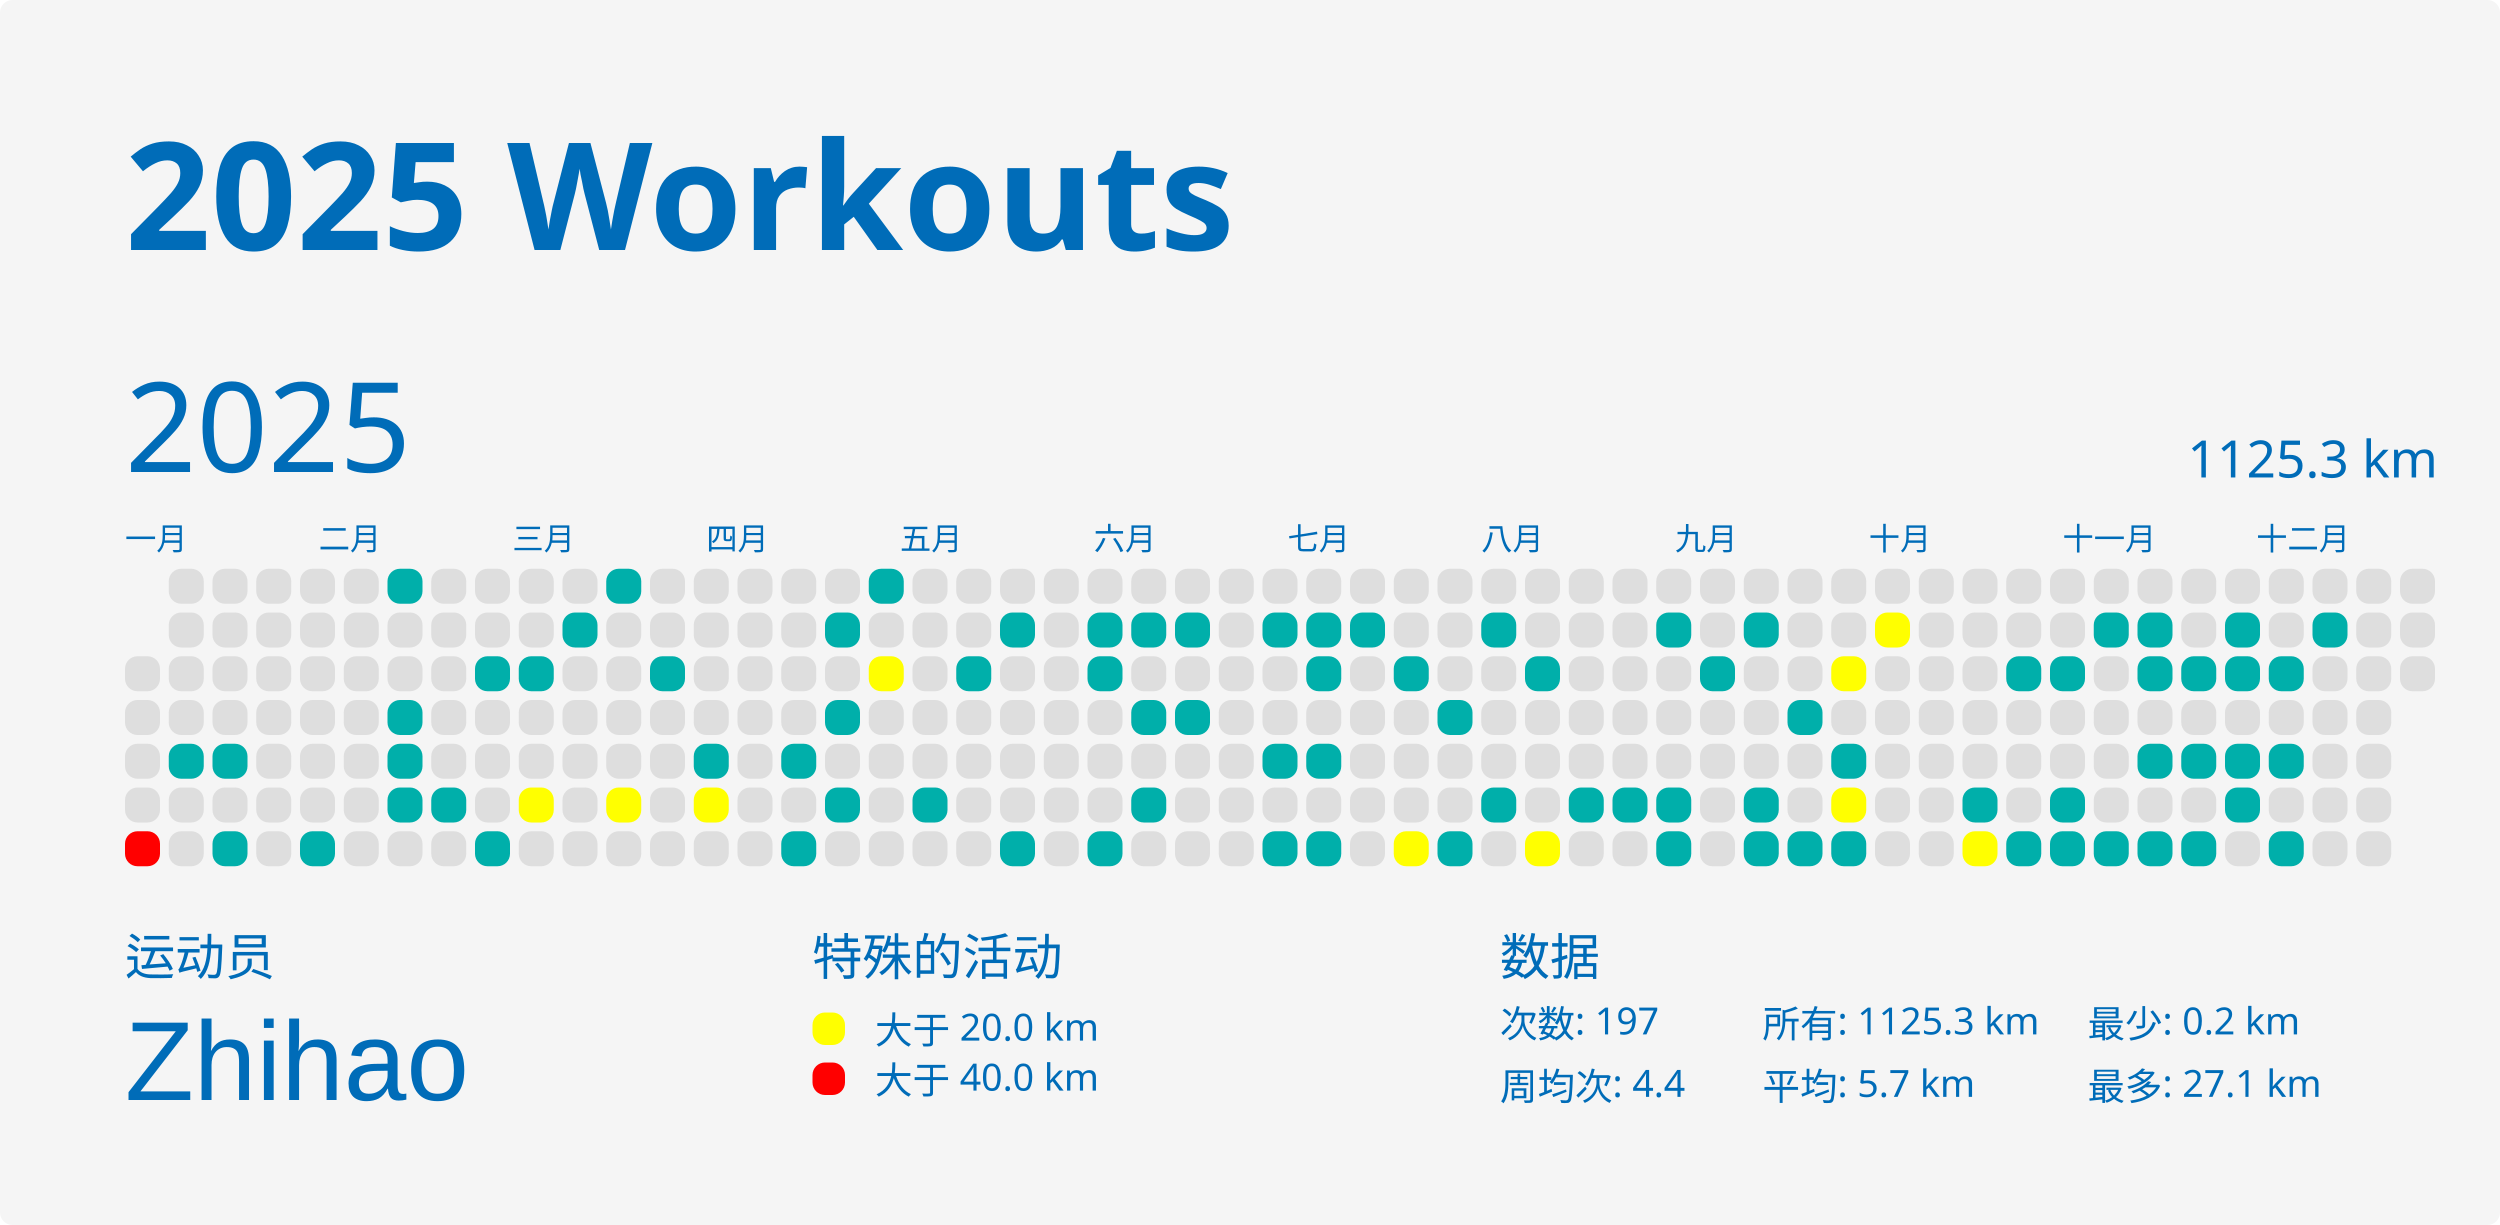
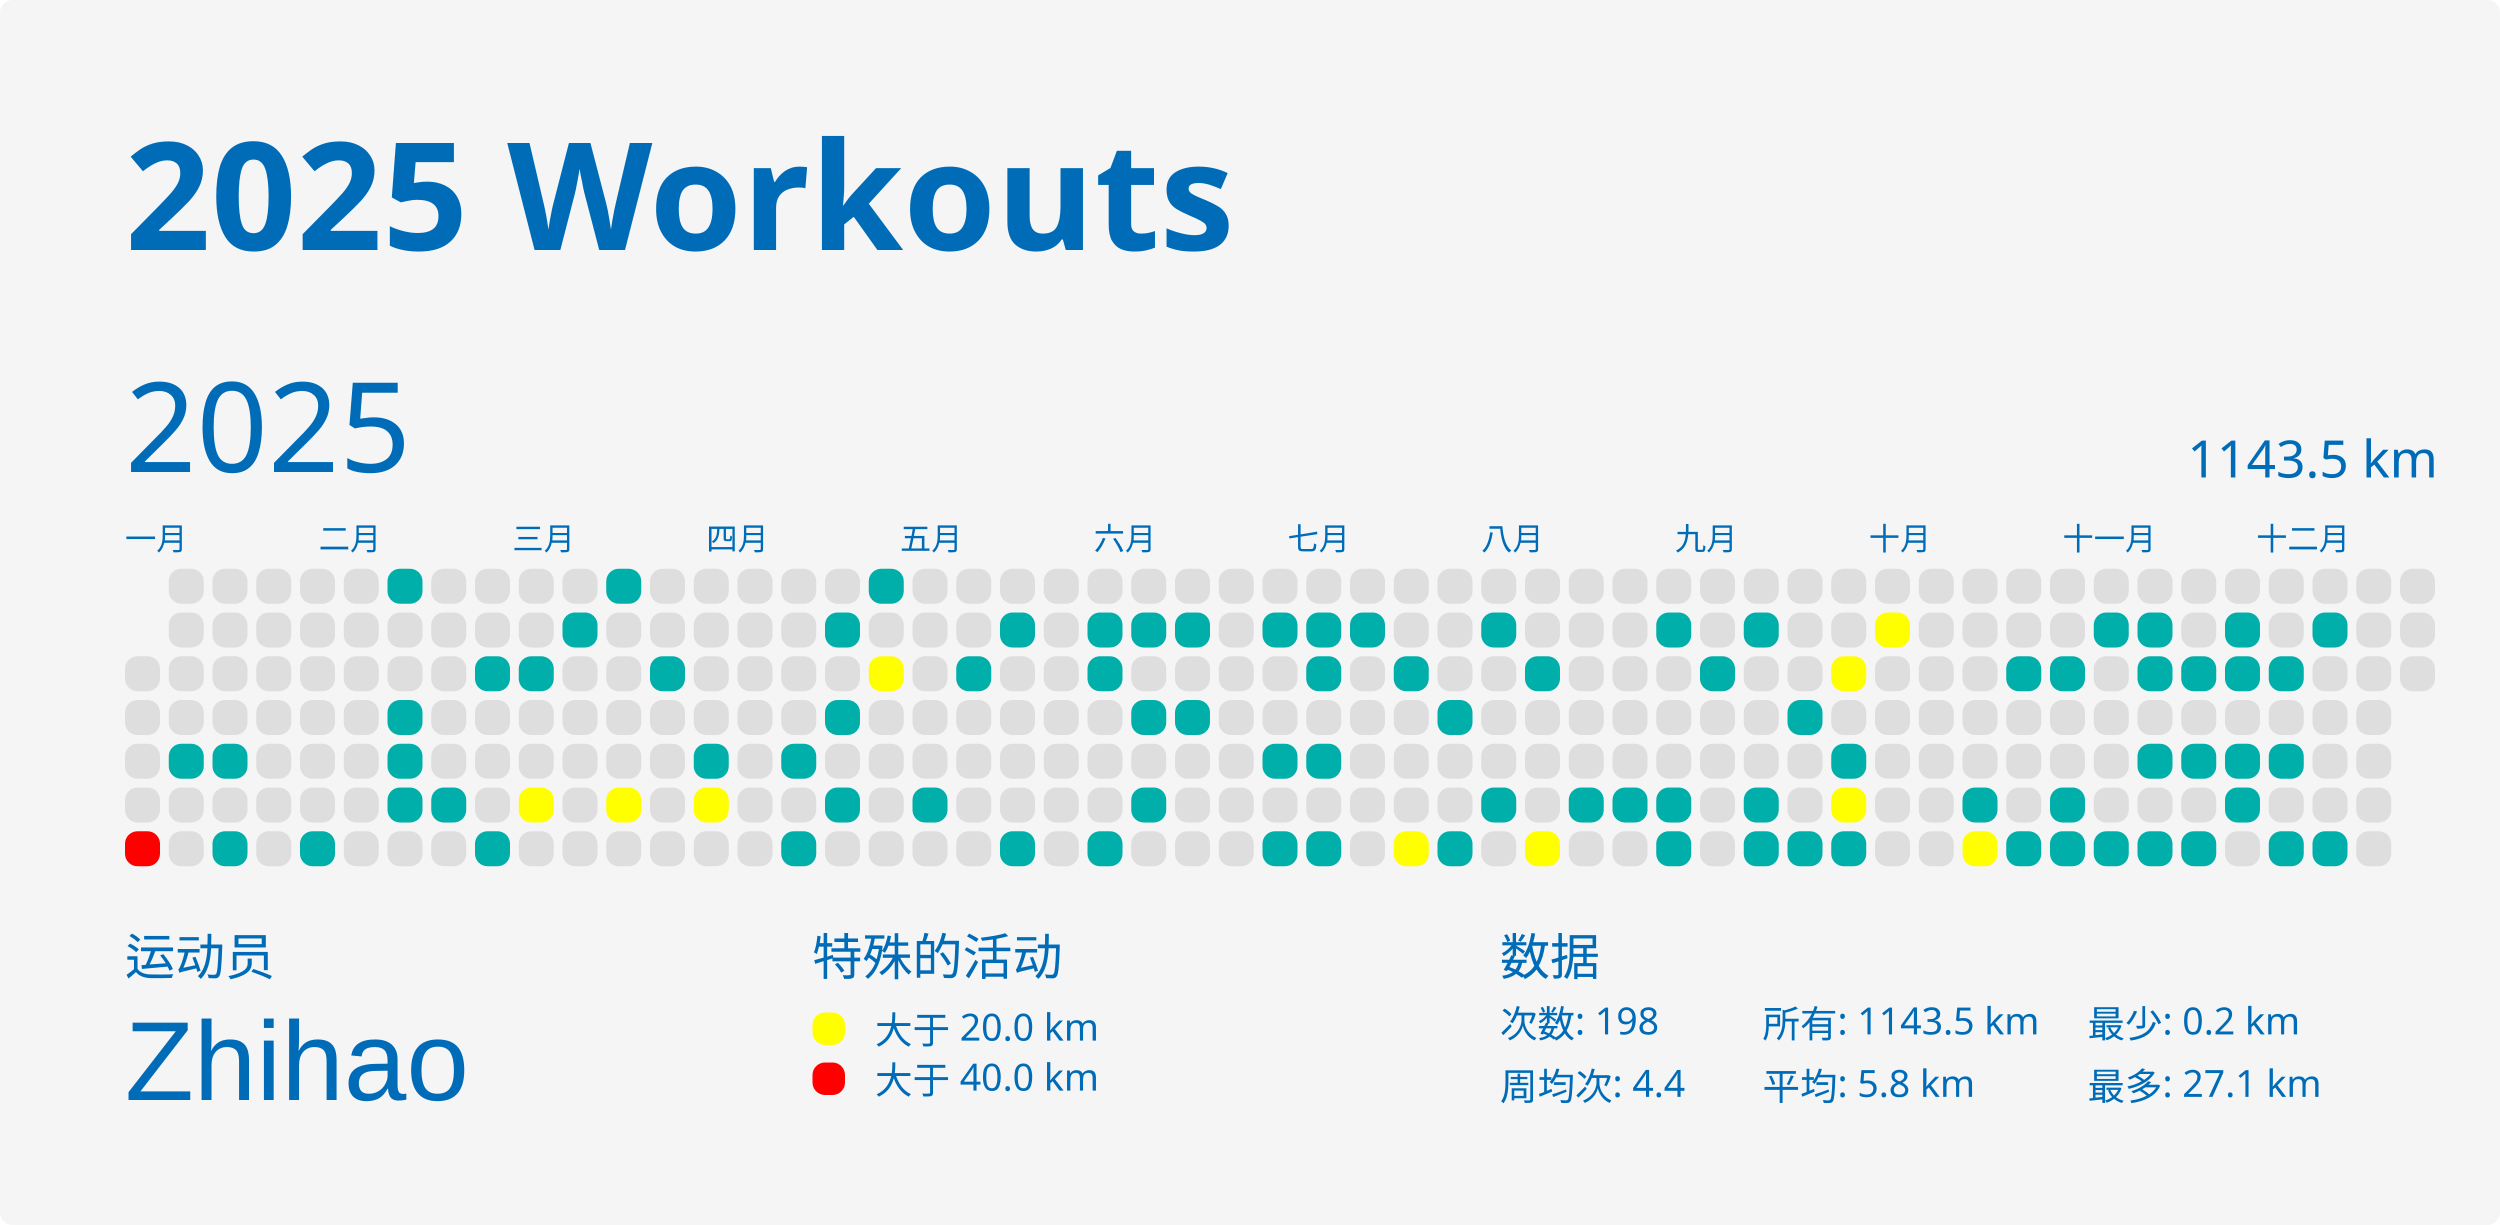
<svg xmlns="http://www.w3.org/2000/svg" baseProfile="full" height="98mm" version="1.1" viewBox="0,0,200,98" width="200mm">
  <defs />
  <rect fill="#f5f5f5" height="98" rx="1" ry="1" width="200" x="0" y="0" />
  <text fill="#006cb8" style="font-size:12px; font-family:MGI-Regular; font-weight:bold;" x="10" y="20">2025 Workouts</text>
  <text fill="#006cb8" style="font-size:4px; font-family:MGI-Regular" x="10" y="78">运动员</text>
  <text fill="#006cb8" style="font-size:9px; font-family:Arial" x="10" y="88">Zhihao</text>
  <text fill="#006cb8" style="font-size:4px; font-family:MGI-Regular" x="65" y="78">特殊的活动</text>
  <rect fill="yellow" height="2.6" rx="1" ry="1" width="2.6" x="65" y="81" />
  <text fill="#006cb8" style="font-size:3px; font-family:MGI-Regular" x="70" y="83.5">大于 20.0 km</text>
  <rect fill="red" height="2.6" rx="1" ry="1" width="2.6" x="65" y="85" />
  <text fill="#006cb8" style="font-size:3px; font-family:MGI-Regular" x="70" y="87.5">大于 40.0 km</text>
  <text fill="#006cb8" style="font-size:4px; font-family:MGI-Regular" x="120" y="78">数据</text>
-   <text fill="#006cb8" style="font-size:3px; font-family:MGI-Regular" x="120" y="83">次数: 197</text>
+   <text fill="#006cb8" style="font-size:3px; font-family:MGI-Regular" x="120" y="83">次数: 198</text>
  <text fill="#006cb8" style="font-size:3px; font-family:MGI-Regular" x="120" y="88">周均次: 4.4</text>
-   <text fill="#006cb8" style="font-size:3px; font-family:MGI-Regular" x="141" y="83">所有: 1125.3 km</text>
-   <text fill="#006cb8" style="font-size:3px; font-family:MGI-Regular" x="141" y="88">平均: 5.7 km</text>
+   <text fill="#006cb8" style="font-size:3px; font-family:MGI-Regular" x="141" y="83">所有: 1143.5 km</text>
+   <text fill="#006cb8" style="font-size:3px; font-family:MGI-Regular" x="141" y="88">平均: 5.8 km</text>
  <text fill="#006cb8" style="font-size:3px; font-family:MGI-Regular" x="167" y="83">最少: 0.2 km</text>
  <text fill="#006cb8" style="font-size:3px; font-family:MGI-Regular" x="167" y="88">最多: 27.1 km</text>
  <text dominant-baseline="hanging" fill="#006cb8" style="font-size:10.0px; font-family:MGI-Regular;" x="10" y="30">2025</text>
-   <text dominant-baseline="hanging" fill="#006cb8" style="font-size:4.125px; font-family:MGI-Regular;" x="175" y="35">1125.3 km</text>
+   <text dominant-baseline="hanging" fill="#006cb8" style="font-size:4.125px; font-family:MGI-Regular;" x="175" y="35">1143.5 km</text>
  <text fill="#006cb8" style="font-size:2.5px; font-family:MGI-Regular" x="10.0" y="44">一月</text>
  <text fill="#006cb8" style="font-size:2.5px; font-family:MGI-Regular" x="25.5" y="44">二月</text>
  <text fill="#006cb8" style="font-size:2.5px; font-family:MGI-Regular" x="41.0" y="44">三月</text>
  <text fill="#006cb8" style="font-size:2.5px; font-family:MGI-Regular" x="56.5" y="44">四月</text>
  <text fill="#006cb8" style="font-size:2.5px; font-family:MGI-Regular" x="72.0" y="44">五月</text>
  <text fill="#006cb8" style="font-size:2.5px; font-family:MGI-Regular" x="87.5" y="44">六月</text>
  <text fill="#006cb8" style="font-size:2.5px; font-family:MGI-Regular" x="103.0" y="44">七月</text>
  <text fill="#006cb8" style="font-size:2.5px; font-family:MGI-Regular" x="118.5" y="44">八月</text>
  <text fill="#006cb8" style="font-size:2.5px; font-family:MGI-Regular" x="134.0" y="44">九月</text>
  <text fill="#006cb8" style="font-size:2.5px; font-family:MGI-Regular" x="149.5" y="44">十月</text>
  <text fill="#006cb8" style="font-size:2.5px; font-family:MGI-Regular" x="165.0" y="44">十一月</text>
  <text fill="#006cb8" style="font-size:2.5px; font-family:MGI-Regular" x="180.5" y="44">十二月</text>
  <rect fill="#dedede" height="2.8" rx="1" ry="1" width="2.8" x="10.0" y="52.5" />
  <rect fill="#dedede" height="2.8" rx="1" ry="1" width="2.8" x="10.0" y="56.0" />
  <rect fill="#dedede" height="2.8" rx="1" ry="1" width="2.8" x="10.0" y="59.5" />
  <rect fill="#dedede" height="2.8" rx="1" ry="1" width="2.8" x="10.0" y="63.0" />
  <rect fill="red" height="2.8" rx="1" ry="1" width="2.8" x="10.0" y="66.5" />
  <rect fill="#dedede" height="2.8" rx="1" ry="1" width="2.8" x="13.5" y="45.5" />
  <rect fill="#dedede" height="2.8" rx="1" ry="1" width="2.8" x="13.5" y="49.0" />
  <rect fill="#dedede" height="2.8" rx="1" ry="1" width="2.8" x="13.5" y="52.5" />
  <rect fill="#dedede" height="2.8" rx="1" ry="1" width="2.8" x="13.5" y="56.0" />
  <rect fill="#00AFAA" height="2.8" rx="1" ry="1" width="2.8" x="13.5" y="59.5" />
  <rect fill="#dedede" height="2.8" rx="1" ry="1" width="2.8" x="13.5" y="63.0" />
  <rect fill="#dedede" height="2.8" rx="1" ry="1" width="2.8" x="13.5" y="66.5" />
  <rect fill="#dedede" height="2.8" rx="1" ry="1" width="2.8" x="17.0" y="45.5" />
  <rect fill="#dedede" height="2.8" rx="1" ry="1" width="2.8" x="17.0" y="49.0" />
  <rect fill="#dedede" height="2.8" rx="1" ry="1" width="2.8" x="17.0" y="52.5" />
  <rect fill="#dedede" height="2.8" rx="1" ry="1" width="2.8" x="17.0" y="56.0" />
  <rect fill="#00AFAA" height="2.8" rx="1" ry="1" width="2.8" x="17.0" y="59.5" />
  <rect fill="#dedede" height="2.8" rx="1" ry="1" width="2.8" x="17.0" y="63.0" />
  <rect fill="#00AFAA" height="2.8" rx="1" ry="1" width="2.8" x="17.0" y="66.5" />
  <rect fill="#dedede" height="2.8" rx="1" ry="1" width="2.8" x="20.5" y="45.5" />
  <rect fill="#dedede" height="2.8" rx="1" ry="1" width="2.8" x="20.5" y="49.0" />
  <rect fill="#dedede" height="2.8" rx="1" ry="1" width="2.8" x="20.5" y="52.5" />
  <rect fill="#dedede" height="2.8" rx="1" ry="1" width="2.8" x="20.5" y="56.0" />
  <rect fill="#dedede" height="2.8" rx="1" ry="1" width="2.8" x="20.5" y="59.5" />
  <rect fill="#dedede" height="2.8" rx="1" ry="1" width="2.8" x="20.5" y="63.0" />
  <rect fill="#dedede" height="2.8" rx="1" ry="1" width="2.8" x="20.5" y="66.5" />
  <rect fill="#dedede" height="2.8" rx="1" ry="1" width="2.8" x="24.0" y="45.5" />
  <rect fill="#dedede" height="2.8" rx="1" ry="1" width="2.8" x="24.0" y="49.0" />
  <rect fill="#dedede" height="2.8" rx="1" ry="1" width="2.8" x="24.0" y="52.5" />
  <rect fill="#dedede" height="2.8" rx="1" ry="1" width="2.8" x="24.0" y="56.0" />
  <rect fill="#dedede" height="2.8" rx="1" ry="1" width="2.8" x="24.0" y="59.5" />
  <rect fill="#dedede" height="2.8" rx="1" ry="1" width="2.8" x="24.0" y="63.0" />
  <rect fill="#00AFAA" height="2.8" rx="1" ry="1" width="2.8" x="24.0" y="66.5" />
  <rect fill="#dedede" height="2.8" rx="1" ry="1" width="2.8" x="27.5" y="45.5" />
  <rect fill="#dedede" height="2.8" rx="1" ry="1" width="2.8" x="27.5" y="49.0" />
  <rect fill="#dedede" height="2.8" rx="1" ry="1" width="2.8" x="27.5" y="52.5" />
  <rect fill="#dedede" height="2.8" rx="1" ry="1" width="2.8" x="27.5" y="56.0" />
  <rect fill="#dedede" height="2.8" rx="1" ry="1" width="2.8" x="27.5" y="59.5" />
  <rect fill="#dedede" height="2.8" rx="1" ry="1" width="2.8" x="27.5" y="63.0" />
  <rect fill="#dedede" height="2.8" rx="1" ry="1" width="2.8" x="27.5" y="66.5" />
  <rect fill="#00AFAA" height="2.8" rx="1" ry="1" width="2.8" x="31.0" y="45.5" />
  <rect fill="#dedede" height="2.8" rx="1" ry="1" width="2.8" x="31.0" y="49.0" />
  <rect fill="#dedede" height="2.8" rx="1" ry="1" width="2.8" x="31.0" y="52.5" />
  <rect fill="#00AFAA" height="2.8" rx="1" ry="1" width="2.8" x="31.0" y="56.0" />
  <rect fill="#00AFAA" height="2.8" rx="1" ry="1" width="2.8" x="31.0" y="59.5" />
  <rect fill="#00AFAA" height="2.8" rx="1" ry="1" width="2.8" x="31.0" y="63.0" />
  <rect fill="#dedede" height="2.8" rx="1" ry="1" width="2.8" x="31.0" y="66.5" />
  <rect fill="#dedede" height="2.8" rx="1" ry="1" width="2.8" x="34.5" y="45.5" />
  <rect fill="#dedede" height="2.8" rx="1" ry="1" width="2.8" x="34.5" y="49.0" />
  <rect fill="#dedede" height="2.8" rx="1" ry="1" width="2.8" x="34.5" y="52.5" />
  <rect fill="#dedede" height="2.8" rx="1" ry="1" width="2.8" x="34.5" y="56.0" />
  <rect fill="#dedede" height="2.8" rx="1" ry="1" width="2.8" x="34.5" y="59.5" />
  <rect fill="#00AFAA" height="2.8" rx="1" ry="1" width="2.8" x="34.5" y="63.0" />
  <rect fill="#dedede" height="2.8" rx="1" ry="1" width="2.8" x="34.5" y="66.5" />
  <rect fill="#dedede" height="2.8" rx="1" ry="1" width="2.8" x="38.0" y="45.5" />
  <rect fill="#dedede" height="2.8" rx="1" ry="1" width="2.8" x="38.0" y="49.0" />
  <rect fill="#00AFAA" height="2.8" rx="1" ry="1" width="2.8" x="38.0" y="52.5" />
  <rect fill="#dedede" height="2.8" rx="1" ry="1" width="2.8" x="38.0" y="56.0" />
  <rect fill="#dedede" height="2.8" rx="1" ry="1" width="2.8" x="38.0" y="59.5" />
  <rect fill="#dedede" height="2.8" rx="1" ry="1" width="2.8" x="38.0" y="63.0" />
  <rect fill="#00AFAA" height="2.8" rx="1" ry="1" width="2.8" x="38.0" y="66.5" />
  <rect fill="#dedede" height="2.8" rx="1" ry="1" width="2.8" x="41.5" y="45.5" />
  <rect fill="#dedede" height="2.8" rx="1" ry="1" width="2.8" x="41.5" y="49.0" />
  <rect fill="#00AFAA" height="2.8" rx="1" ry="1" width="2.8" x="41.5" y="52.5" />
  <rect fill="#dedede" height="2.8" rx="1" ry="1" width="2.8" x="41.5" y="56.0" />
  <rect fill="#dedede" height="2.8" rx="1" ry="1" width="2.8" x="41.5" y="59.5" />
  <rect fill="yellow" height="2.8" rx="1" ry="1" width="2.8" x="41.5" y="63.0" />
  <rect fill="#dedede" height="2.8" rx="1" ry="1" width="2.8" x="41.5" y="66.5" />
  <rect fill="#dedede" height="2.8" rx="1" ry="1" width="2.8" x="45.0" y="45.5" />
  <rect fill="#00AFAA" height="2.8" rx="1" ry="1" width="2.8" x="45.0" y="49.0" />
  <rect fill="#dedede" height="2.8" rx="1" ry="1" width="2.8" x="45.0" y="52.5" />
  <rect fill="#dedede" height="2.8" rx="1" ry="1" width="2.8" x="45.0" y="56.0" />
  <rect fill="#dedede" height="2.8" rx="1" ry="1" width="2.8" x="45.0" y="59.5" />
  <rect fill="#dedede" height="2.8" rx="1" ry="1" width="2.8" x="45.0" y="63.0" />
  <rect fill="#dedede" height="2.8" rx="1" ry="1" width="2.8" x="45.0" y="66.5" />
  <rect fill="#00AFAA" height="2.8" rx="1" ry="1" width="2.8" x="48.5" y="45.5" />
  <rect fill="#dedede" height="2.8" rx="1" ry="1" width="2.8" x="48.5" y="49.0" />
  <rect fill="#dedede" height="2.8" rx="1" ry="1" width="2.8" x="48.5" y="52.5" />
  <rect fill="#dedede" height="2.8" rx="1" ry="1" width="2.8" x="48.5" y="56.0" />
  <rect fill="#dedede" height="2.8" rx="1" ry="1" width="2.8" x="48.5" y="59.5" />
  <rect fill="yellow" height="2.8" rx="1" ry="1" width="2.8" x="48.5" y="63.0" />
  <rect fill="#dedede" height="2.8" rx="1" ry="1" width="2.8" x="48.5" y="66.5" />
  <rect fill="#dedede" height="2.8" rx="1" ry="1" width="2.8" x="52.0" y="45.5" />
  <rect fill="#dedede" height="2.8" rx="1" ry="1" width="2.8" x="52.0" y="49.0" />
  <rect fill="#00AFAA" height="2.8" rx="1" ry="1" width="2.8" x="52.0" y="52.5" />
  <rect fill="#dedede" height="2.8" rx="1" ry="1" width="2.8" x="52.0" y="56.0" />
  <rect fill="#dedede" height="2.8" rx="1" ry="1" width="2.8" x="52.0" y="59.5" />
  <rect fill="#dedede" height="2.8" rx="1" ry="1" width="2.8" x="52.0" y="63.0" />
  <rect fill="#dedede" height="2.8" rx="1" ry="1" width="2.8" x="52.0" y="66.5" />
  <rect fill="#dedede" height="2.8" rx="1" ry="1" width="2.8" x="55.5" y="45.5" />
  <rect fill="#dedede" height="2.8" rx="1" ry="1" width="2.8" x="55.5" y="49.0" />
  <rect fill="#dedede" height="2.8" rx="1" ry="1" width="2.8" x="55.5" y="52.5" />
  <rect fill="#dedede" height="2.8" rx="1" ry="1" width="2.8" x="55.5" y="56.0" />
  <rect fill="#00AFAA" height="2.8" rx="1" ry="1" width="2.8" x="55.5" y="59.5" />
  <rect fill="yellow" height="2.8" rx="1" ry="1" width="2.8" x="55.5" y="63.0" />
  <rect fill="#dedede" height="2.8" rx="1" ry="1" width="2.8" x="55.5" y="66.5" />
  <rect fill="#dedede" height="2.8" rx="1" ry="1" width="2.8" x="59.0" y="45.5" />
  <rect fill="#dedede" height="2.8" rx="1" ry="1" width="2.8" x="59.0" y="49.0" />
  <rect fill="#dedede" height="2.8" rx="1" ry="1" width="2.8" x="59.0" y="52.5" />
  <rect fill="#dedede" height="2.8" rx="1" ry="1" width="2.8" x="59.0" y="56.0" />
  <rect fill="#dedede" height="2.8" rx="1" ry="1" width="2.8" x="59.0" y="59.5" />
  <rect fill="#dedede" height="2.8" rx="1" ry="1" width="2.8" x="59.0" y="63.0" />
  <rect fill="#dedede" height="2.8" rx="1" ry="1" width="2.8" x="59.0" y="66.5" />
  <rect fill="#dedede" height="2.8" rx="1" ry="1" width="2.8" x="62.5" y="45.5" />
  <rect fill="#dedede" height="2.8" rx="1" ry="1" width="2.8" x="62.5" y="49.0" />
  <rect fill="#dedede" height="2.8" rx="1" ry="1" width="2.8" x="62.5" y="52.5" />
  <rect fill="#dedede" height="2.8" rx="1" ry="1" width="2.8" x="62.5" y="56.0" />
  <rect fill="#00AFAA" height="2.8" rx="1" ry="1" width="2.8" x="62.5" y="59.5" />
  <rect fill="#dedede" height="2.8" rx="1" ry="1" width="2.8" x="62.5" y="63.0" />
  <rect fill="#00AFAA" height="2.8" rx="1" ry="1" width="2.8" x="62.5" y="66.5" />
  <rect fill="#dedede" height="2.8" rx="1" ry="1" width="2.8" x="66.0" y="45.5" />
  <rect fill="#00AFAA" height="2.8" rx="1" ry="1" width="2.8" x="66.0" y="49.0" />
  <rect fill="#dedede" height="2.8" rx="1" ry="1" width="2.8" x="66.0" y="52.5" />
  <rect fill="#00AFAA" height="2.8" rx="1" ry="1" width="2.8" x="66.0" y="56.0" />
  <rect fill="#dedede" height="2.8" rx="1" ry="1" width="2.8" x="66.0" y="59.5" />
  <rect fill="#00AFAA" height="2.8" rx="1" ry="1" width="2.8" x="66.0" y="63.0" />
  <rect fill="#dedede" height="2.8" rx="1" ry="1" width="2.8" x="66.0" y="66.5" />
  <rect fill="#00AFAA" height="2.8" rx="1" ry="1" width="2.8" x="69.5" y="45.5" />
  <rect fill="#dedede" height="2.8" rx="1" ry="1" width="2.8" x="69.5" y="49.0" />
  <rect fill="yellow" height="2.8" rx="1" ry="1" width="2.8" x="69.5" y="52.5" />
  <rect fill="#dedede" height="2.8" rx="1" ry="1" width="2.8" x="69.5" y="56.0" />
  <rect fill="#dedede" height="2.8" rx="1" ry="1" width="2.8" x="69.5" y="59.5" />
  <rect fill="#dedede" height="2.8" rx="1" ry="1" width="2.8" x="69.5" y="63.0" />
  <rect fill="#dedede" height="2.8" rx="1" ry="1" width="2.8" x="69.5" y="66.5" />
  <rect fill="#dedede" height="2.8" rx="1" ry="1" width="2.8" x="73.0" y="45.5" />
  <rect fill="#dedede" height="2.8" rx="1" ry="1" width="2.8" x="73.0" y="49.0" />
  <rect fill="#dedede" height="2.8" rx="1" ry="1" width="2.8" x="73.0" y="52.5" />
  <rect fill="#dedede" height="2.8" rx="1" ry="1" width="2.8" x="73.0" y="56.0" />
  <rect fill="#dedede" height="2.8" rx="1" ry="1" width="2.8" x="73.0" y="59.5" />
  <rect fill="#00AFAA" height="2.8" rx="1" ry="1" width="2.8" x="73.0" y="63.0" />
  <rect fill="#dedede" height="2.8" rx="1" ry="1" width="2.8" x="73.0" y="66.5" />
  <rect fill="#dedede" height="2.8" rx="1" ry="1" width="2.8" x="76.5" y="45.5" />
  <rect fill="#dedede" height="2.8" rx="1" ry="1" width="2.8" x="76.5" y="49.0" />
  <rect fill="#00AFAA" height="2.8" rx="1" ry="1" width="2.8" x="76.5" y="52.5" />
  <rect fill="#dedede" height="2.8" rx="1" ry="1" width="2.8" x="76.5" y="56.0" />
  <rect fill="#dedede" height="2.8" rx="1" ry="1" width="2.8" x="76.5" y="59.5" />
  <rect fill="#dedede" height="2.8" rx="1" ry="1" width="2.8" x="76.5" y="63.0" />
  <rect fill="#dedede" height="2.8" rx="1" ry="1" width="2.8" x="76.5" y="66.5" />
  <rect fill="#dedede" height="2.8" rx="1" ry="1" width="2.8" x="80.0" y="45.5" />
  <rect fill="#00AFAA" height="2.8" rx="1" ry="1" width="2.8" x="80.0" y="49.0" />
  <rect fill="#dedede" height="2.8" rx="1" ry="1" width="2.8" x="80.0" y="52.5" />
  <rect fill="#dedede" height="2.8" rx="1" ry="1" width="2.8" x="80.0" y="56.0" />
  <rect fill="#dedede" height="2.8" rx="1" ry="1" width="2.8" x="80.0" y="59.5" />
  <rect fill="#dedede" height="2.8" rx="1" ry="1" width="2.8" x="80.0" y="63.0" />
  <rect fill="#00AFAA" height="2.8" rx="1" ry="1" width="2.8" x="80.0" y="66.5" />
  <rect fill="#dedede" height="2.8" rx="1" ry="1" width="2.8" x="83.5" y="45.5" />
  <rect fill="#dedede" height="2.8" rx="1" ry="1" width="2.8" x="83.5" y="49.0" />
  <rect fill="#dedede" height="2.8" rx="1" ry="1" width="2.8" x="83.5" y="52.5" />
  <rect fill="#dedede" height="2.8" rx="1" ry="1" width="2.8" x="83.5" y="56.0" />
  <rect fill="#dedede" height="2.8" rx="1" ry="1" width="2.8" x="83.5" y="59.5" />
  <rect fill="#dedede" height="2.8" rx="1" ry="1" width="2.8" x="83.5" y="63.0" />
  <rect fill="#dedede" height="2.8" rx="1" ry="1" width="2.8" x="83.5" y="66.5" />
  <rect fill="#dedede" height="2.8" rx="1" ry="1" width="2.8" x="87.0" y="45.5" />
  <rect fill="#00AFAA" height="2.8" rx="1" ry="1" width="2.8" x="87.0" y="49.0" />
  <rect fill="#00AFAA" height="2.8" rx="1" ry="1" width="2.8" x="87.0" y="52.5" />
  <rect fill="#dedede" height="2.8" rx="1" ry="1" width="2.8" x="87.0" y="56.0" />
  <rect fill="#dedede" height="2.8" rx="1" ry="1" width="2.8" x="87.0" y="59.5" />
  <rect fill="#dedede" height="2.8" rx="1" ry="1" width="2.8" x="87.0" y="63.0" />
  <rect fill="#00AFAA" height="2.8" rx="1" ry="1" width="2.8" x="87.0" y="66.5" />
  <rect fill="#dedede" height="2.8" rx="1" ry="1" width="2.8" x="90.5" y="45.5" />
  <rect fill="#00AFAA" height="2.8" rx="1" ry="1" width="2.8" x="90.5" y="49.0" />
  <rect fill="#dedede" height="2.8" rx="1" ry="1" width="2.8" x="90.5" y="52.5" />
  <rect fill="#00AFAA" height="2.8" rx="1" ry="1" width="2.8" x="90.5" y="56.0" />
  <rect fill="#dedede" height="2.8" rx="1" ry="1" width="2.8" x="90.5" y="59.5" />
  <rect fill="#00AFAA" height="2.8" rx="1" ry="1" width="2.8" x="90.5" y="63.0" />
  <rect fill="#dedede" height="2.8" rx="1" ry="1" width="2.8" x="90.5" y="66.5" />
  <rect fill="#dedede" height="2.8" rx="1" ry="1" width="2.8" x="94.0" y="45.5" />
  <rect fill="#00AFAA" height="2.8" rx="1" ry="1" width="2.8" x="94.0" y="49.0" />
  <rect fill="#dedede" height="2.8" rx="1" ry="1" width="2.8" x="94.0" y="52.5" />
  <rect fill="#00AFAA" height="2.8" rx="1" ry="1" width="2.8" x="94.0" y="56.0" />
  <rect fill="#dedede" height="2.8" rx="1" ry="1" width="2.8" x="94.0" y="59.5" />
  <rect fill="#dedede" height="2.8" rx="1" ry="1" width="2.8" x="94.0" y="63.0" />
  <rect fill="#dedede" height="2.8" rx="1" ry="1" width="2.8" x="94.0" y="66.5" />
  <rect fill="#dedede" height="2.8" rx="1" ry="1" width="2.8" x="97.5" y="45.5" />
  <rect fill="#dedede" height="2.8" rx="1" ry="1" width="2.8" x="97.5" y="49.0" />
  <rect fill="#dedede" height="2.8" rx="1" ry="1" width="2.8" x="97.5" y="52.5" />
  <rect fill="#dedede" height="2.8" rx="1" ry="1" width="2.8" x="97.5" y="56.0" />
  <rect fill="#dedede" height="2.8" rx="1" ry="1" width="2.8" x="97.5" y="59.5" />
  <rect fill="#dedede" height="2.8" rx="1" ry="1" width="2.8" x="97.5" y="63.0" />
  <rect fill="#dedede" height="2.8" rx="1" ry="1" width="2.8" x="97.5" y="66.5" />
  <rect fill="#dedede" height="2.8" rx="1" ry="1" width="2.8" x="101.0" y="45.5" />
  <rect fill="#00AFAA" height="2.8" rx="1" ry="1" width="2.8" x="101.0" y="49.0" />
  <rect fill="#dedede" height="2.8" rx="1" ry="1" width="2.8" x="101.0" y="52.5" />
  <rect fill="#dedede" height="2.8" rx="1" ry="1" width="2.8" x="101.0" y="56.0" />
  <rect fill="#00AFAA" height="2.8" rx="1" ry="1" width="2.8" x="101.0" y="59.5" />
  <rect fill="#dedede" height="2.8" rx="1" ry="1" width="2.8" x="101.0" y="63.0" />
  <rect fill="#00AFAA" height="2.8" rx="1" ry="1" width="2.8" x="101.0" y="66.5" />
  <rect fill="#dedede" height="2.8" rx="1" ry="1" width="2.8" x="104.5" y="45.5" />
  <rect fill="#00AFAA" height="2.8" rx="1" ry="1" width="2.8" x="104.5" y="49.0" />
  <rect fill="#00AFAA" height="2.8" rx="1" ry="1" width="2.8" x="104.5" y="52.5" />
  <rect fill="#dedede" height="2.8" rx="1" ry="1" width="2.8" x="104.5" y="56.0" />
  <rect fill="#00AFAA" height="2.8" rx="1" ry="1" width="2.8" x="104.5" y="59.5" />
  <rect fill="#dedede" height="2.8" rx="1" ry="1" width="2.8" x="104.5" y="63.0" />
  <rect fill="#00AFAA" height="2.8" rx="1" ry="1" width="2.8" x="104.5" y="66.5" />
  <rect fill="#dedede" height="2.8" rx="1" ry="1" width="2.8" x="108.0" y="45.5" />
  <rect fill="#00AFAA" height="2.8" rx="1" ry="1" width="2.8" x="108.0" y="49.0" />
  <rect fill="#dedede" height="2.8" rx="1" ry="1" width="2.8" x="108.0" y="52.5" />
  <rect fill="#dedede" height="2.8" rx="1" ry="1" width="2.8" x="108.0" y="56.0" />
  <rect fill="#dedede" height="2.8" rx="1" ry="1" width="2.8" x="108.0" y="59.5" />
  <rect fill="#dedede" height="2.8" rx="1" ry="1" width="2.8" x="108.0" y="63.0" />
  <rect fill="#dedede" height="2.8" rx="1" ry="1" width="2.8" x="108.0" y="66.5" />
  <rect fill="#dedede" height="2.8" rx="1" ry="1" width="2.8" x="111.5" y="45.5" />
  <rect fill="#dedede" height="2.8" rx="1" ry="1" width="2.8" x="111.5" y="49.0" />
  <rect fill="#00AFAA" height="2.8" rx="1" ry="1" width="2.8" x="111.5" y="52.5" />
  <rect fill="#dedede" height="2.8" rx="1" ry="1" width="2.8" x="111.5" y="56.0" />
  <rect fill="#dedede" height="2.8" rx="1" ry="1" width="2.8" x="111.5" y="59.5" />
  <rect fill="#dedede" height="2.8" rx="1" ry="1" width="2.8" x="111.5" y="63.0" />
  <rect fill="yellow" height="2.8" rx="1" ry="1" width="2.8" x="111.5" y="66.5" />
  <rect fill="#dedede" height="2.8" rx="1" ry="1" width="2.8" x="115.0" y="45.5" />
  <rect fill="#dedede" height="2.8" rx="1" ry="1" width="2.8" x="115.0" y="49.0" />
  <rect fill="#dedede" height="2.8" rx="1" ry="1" width="2.8" x="115.0" y="52.5" />
  <rect fill="#00AFAA" height="2.8" rx="1" ry="1" width="2.8" x="115.0" y="56.0" />
  <rect fill="#dedede" height="2.8" rx="1" ry="1" width="2.8" x="115.0" y="59.5" />
  <rect fill="#dedede" height="2.8" rx="1" ry="1" width="2.8" x="115.0" y="63.0" />
  <rect fill="#00AFAA" height="2.8" rx="1" ry="1" width="2.8" x="115.0" y="66.5" />
  <rect fill="#dedede" height="2.8" rx="1" ry="1" width="2.8" x="118.5" y="45.5" />
  <rect fill="#00AFAA" height="2.8" rx="1" ry="1" width="2.8" x="118.5" y="49.0" />
  <rect fill="#dedede" height="2.8" rx="1" ry="1" width="2.8" x="118.5" y="52.5" />
  <rect fill="#dedede" height="2.8" rx="1" ry="1" width="2.8" x="118.5" y="56.0" />
  <rect fill="#dedede" height="2.8" rx="1" ry="1" width="2.8" x="118.5" y="59.5" />
  <rect fill="#00AFAA" height="2.8" rx="1" ry="1" width="2.8" x="118.5" y="63.0" />
  <rect fill="#dedede" height="2.8" rx="1" ry="1" width="2.8" x="118.5" y="66.5" />
  <rect fill="#dedede" height="2.8" rx="1" ry="1" width="2.8" x="122.0" y="45.5" />
  <rect fill="#dedede" height="2.8" rx="1" ry="1" width="2.8" x="122.0" y="49.0" />
  <rect fill="#00AFAA" height="2.8" rx="1" ry="1" width="2.8" x="122.0" y="52.5" />
  <rect fill="#dedede" height="2.8" rx="1" ry="1" width="2.8" x="122.0" y="56.0" />
  <rect fill="#dedede" height="2.8" rx="1" ry="1" width="2.8" x="122.0" y="59.5" />
  <rect fill="#dedede" height="2.8" rx="1" ry="1" width="2.8" x="122.0" y="63.0" />
  <rect fill="yellow" height="2.8" rx="1" ry="1" width="2.8" x="122.0" y="66.5" />
  <rect fill="#dedede" height="2.8" rx="1" ry="1" width="2.8" x="125.5" y="45.5" />
  <rect fill="#dedede" height="2.8" rx="1" ry="1" width="2.8" x="125.5" y="49.0" />
  <rect fill="#dedede" height="2.8" rx="1" ry="1" width="2.8" x="125.5" y="52.5" />
  <rect fill="#dedede" height="2.8" rx="1" ry="1" width="2.8" x="125.5" y="56.0" />
  <rect fill="#dedede" height="2.8" rx="1" ry="1" width="2.8" x="125.5" y="59.5" />
  <rect fill="#00AFAA" height="2.8" rx="1" ry="1" width="2.8" x="125.5" y="63.0" />
  <rect fill="#dedede" height="2.8" rx="1" ry="1" width="2.8" x="125.5" y="66.5" />
  <rect fill="#dedede" height="2.8" rx="1" ry="1" width="2.8" x="129.0" y="45.5" />
  <rect fill="#dedede" height="2.8" rx="1" ry="1" width="2.8" x="129.0" y="49.0" />
  <rect fill="#dedede" height="2.8" rx="1" ry="1" width="2.8" x="129.0" y="52.5" />
  <rect fill="#dedede" height="2.8" rx="1" ry="1" width="2.8" x="129.0" y="56.0" />
  <rect fill="#dedede" height="2.8" rx="1" ry="1" width="2.8" x="129.0" y="59.5" />
  <rect fill="#00AFAA" height="2.8" rx="1" ry="1" width="2.8" x="129.0" y="63.0" />
  <rect fill="#dedede" height="2.8" rx="1" ry="1" width="2.8" x="129.0" y="66.5" />
  <rect fill="#dedede" height="2.8" rx="1" ry="1" width="2.8" x="132.5" y="45.5" />
  <rect fill="#00AFAA" height="2.8" rx="1" ry="1" width="2.8" x="132.5" y="49.0" />
  <rect fill="#dedede" height="2.8" rx="1" ry="1" width="2.8" x="132.5" y="52.5" />
  <rect fill="#dedede" height="2.8" rx="1" ry="1" width="2.8" x="132.5" y="56.0" />
  <rect fill="#dedede" height="2.8" rx="1" ry="1" width="2.8" x="132.5" y="59.5" />
  <rect fill="#00AFAA" height="2.8" rx="1" ry="1" width="2.8" x="132.5" y="63.0" />
  <rect fill="#00AFAA" height="2.8" rx="1" ry="1" width="2.8" x="132.5" y="66.5" />
  <rect fill="#dedede" height="2.8" rx="1" ry="1" width="2.8" x="136.0" y="45.5" />
  <rect fill="#dedede" height="2.8" rx="1" ry="1" width="2.8" x="136.0" y="49.0" />
  <rect fill="#00AFAA" height="2.8" rx="1" ry="1" width="2.8" x="136.0" y="52.5" />
  <rect fill="#dedede" height="2.8" rx="1" ry="1" width="2.8" x="136.0" y="56.0" />
  <rect fill="#dedede" height="2.8" rx="1" ry="1" width="2.8" x="136.0" y="59.5" />
  <rect fill="#dedede" height="2.8" rx="1" ry="1" width="2.8" x="136.0" y="63.0" />
  <rect fill="#dedede" height="2.8" rx="1" ry="1" width="2.8" x="136.0" y="66.5" />
  <rect fill="#dedede" height="2.8" rx="1" ry="1" width="2.8" x="139.5" y="45.5" />
  <rect fill="#00AFAA" height="2.8" rx="1" ry="1" width="2.8" x="139.5" y="49.0" />
  <rect fill="#dedede" height="2.8" rx="1" ry="1" width="2.8" x="139.5" y="52.5" />
  <rect fill="#dedede" height="2.8" rx="1" ry="1" width="2.8" x="139.5" y="56.0" />
  <rect fill="#dedede" height="2.8" rx="1" ry="1" width="2.8" x="139.5" y="59.5" />
  <rect fill="#00AFAA" height="2.8" rx="1" ry="1" width="2.8" x="139.5" y="63.0" />
  <rect fill="#00AFAA" height="2.8" rx="1" ry="1" width="2.8" x="139.5" y="66.5" />
  <rect fill="#dedede" height="2.8" rx="1" ry="1" width="2.8" x="143.0" y="45.5" />
  <rect fill="#dedede" height="2.8" rx="1" ry="1" width="2.8" x="143.0" y="49.0" />
  <rect fill="#dedede" height="2.8" rx="1" ry="1" width="2.8" x="143.0" y="52.5" />
  <rect fill="#00AFAA" height="2.8" rx="1" ry="1" width="2.8" x="143.0" y="56.0" />
  <rect fill="#dedede" height="2.8" rx="1" ry="1" width="2.8" x="143.0" y="59.5" />
  <rect fill="#dedede" height="2.8" rx="1" ry="1" width="2.8" x="143.0" y="63.0" />
  <rect fill="#00AFAA" height="2.8" rx="1" ry="1" width="2.8" x="143.0" y="66.5" />
  <rect fill="#dedede" height="2.8" rx="1" ry="1" width="2.8" x="146.5" y="45.5" />
  <rect fill="#dedede" height="2.8" rx="1" ry="1" width="2.8" x="146.5" y="49.0" />
  <rect fill="yellow" height="2.8" rx="1" ry="1" width="2.8" x="146.5" y="52.5" />
  <rect fill="#dedede" height="2.8" rx="1" ry="1" width="2.8" x="146.5" y="56.0" />
  <rect fill="#00AFAA" height="2.8" rx="1" ry="1" width="2.8" x="146.5" y="59.5" />
  <rect fill="yellow" height="2.8" rx="1" ry="1" width="2.8" x="146.5" y="63.0" />
  <rect fill="#00AFAA" height="2.8" rx="1" ry="1" width="2.8" x="146.5" y="66.5" />
  <rect fill="#dedede" height="2.8" rx="1" ry="1" width="2.8" x="150.0" y="45.5" />
  <rect fill="yellow" height="2.8" rx="1" ry="1" width="2.8" x="150.0" y="49.0" />
  <rect fill="#dedede" height="2.8" rx="1" ry="1" width="2.8" x="150.0" y="52.5" />
  <rect fill="#dedede" height="2.8" rx="1" ry="1" width="2.8" x="150.0" y="56.0" />
  <rect fill="#dedede" height="2.8" rx="1" ry="1" width="2.8" x="150.0" y="59.5" />
  <rect fill="#dedede" height="2.8" rx="1" ry="1" width="2.8" x="150.0" y="63.0" />
  <rect fill="#dedede" height="2.8" rx="1" ry="1" width="2.8" x="150.0" y="66.5" />
  <rect fill="#dedede" height="2.8" rx="1" ry="1" width="2.8" x="153.5" y="45.5" />
  <rect fill="#dedede" height="2.8" rx="1" ry="1" width="2.8" x="153.5" y="49.0" />
  <rect fill="#dedede" height="2.8" rx="1" ry="1" width="2.8" x="153.5" y="52.5" />
  <rect fill="#dedede" height="2.8" rx="1" ry="1" width="2.8" x="153.5" y="56.0" />
  <rect fill="#dedede" height="2.8" rx="1" ry="1" width="2.8" x="153.5" y="59.5" />
  <rect fill="#dedede" height="2.8" rx="1" ry="1" width="2.8" x="153.5" y="63.0" />
  <rect fill="#dedede" height="2.8" rx="1" ry="1" width="2.8" x="153.5" y="66.5" />
  <rect fill="#dedede" height="2.8" rx="1" ry="1" width="2.8" x="157.0" y="45.5" />
  <rect fill="#dedede" height="2.8" rx="1" ry="1" width="2.8" x="157.0" y="49.0" />
  <rect fill="#dedede" height="2.8" rx="1" ry="1" width="2.8" x="157.0" y="52.5" />
  <rect fill="#dedede" height="2.8" rx="1" ry="1" width="2.8" x="157.0" y="56.0" />
  <rect fill="#dedede" height="2.8" rx="1" ry="1" width="2.8" x="157.0" y="59.5" />
  <rect fill="#00AFAA" height="2.8" rx="1" ry="1" width="2.8" x="157.0" y="63.0" />
  <rect fill="yellow" height="2.8" rx="1" ry="1" width="2.8" x="157.0" y="66.5" />
  <rect fill="#dedede" height="2.8" rx="1" ry="1" width="2.8" x="160.5" y="45.5" />
  <rect fill="#dedede" height="2.8" rx="1" ry="1" width="2.8" x="160.5" y="49.0" />
  <rect fill="#00AFAA" height="2.8" rx="1" ry="1" width="2.8" x="160.5" y="52.5" />
  <rect fill="#dedede" height="2.8" rx="1" ry="1" width="2.8" x="160.5" y="56.0" />
  <rect fill="#dedede" height="2.8" rx="1" ry="1" width="2.8" x="160.5" y="59.5" />
  <rect fill="#dedede" height="2.8" rx="1" ry="1" width="2.8" x="160.5" y="63.0" />
  <rect fill="#00AFAA" height="2.8" rx="1" ry="1" width="2.8" x="160.5" y="66.5" />
  <rect fill="#dedede" height="2.8" rx="1" ry="1" width="2.8" x="164.0" y="45.5" />
  <rect fill="#dedede" height="2.8" rx="1" ry="1" width="2.8" x="164.0" y="49.0" />
  <rect fill="#00AFAA" height="2.8" rx="1" ry="1" width="2.8" x="164.0" y="52.5" />
  <rect fill="#dedede" height="2.8" rx="1" ry="1" width="2.8" x="164.0" y="56.0" />
  <rect fill="#dedede" height="2.8" rx="1" ry="1" width="2.8" x="164.0" y="59.5" />
  <rect fill="#00AFAA" height="2.8" rx="1" ry="1" width="2.8" x="164.0" y="63.0" />
  <rect fill="#00AFAA" height="2.8" rx="1" ry="1" width="2.8" x="164.0" y="66.5" />
  <rect fill="#dedede" height="2.8" rx="1" ry="1" width="2.8" x="167.5" y="45.5" />
  <rect fill="#00AFAA" height="2.8" rx="1" ry="1" width="2.8" x="167.5" y="49.0" />
  <rect fill="#dedede" height="2.8" rx="1" ry="1" width="2.8" x="167.5" y="52.5" />
  <rect fill="#dedede" height="2.8" rx="1" ry="1" width="2.8" x="167.5" y="56.0" />
  <rect fill="#dedede" height="2.8" rx="1" ry="1" width="2.8" x="167.5" y="59.5" />
  <rect fill="#dedede" height="2.8" rx="1" ry="1" width="2.8" x="167.5" y="63.0" />
  <rect fill="#00AFAA" height="2.8" rx="1" ry="1" width="2.8" x="167.5" y="66.5" />
  <rect fill="#dedede" height="2.8" rx="1" ry="1" width="2.8" x="171.0" y="45.5" />
  <rect fill="#00AFAA" height="2.8" rx="1" ry="1" width="2.8" x="171.0" y="49.0" />
  <rect fill="#00AFAA" height="2.8" rx="1" ry="1" width="2.8" x="171.0" y="52.5" />
  <rect fill="#dedede" height="2.8" rx="1" ry="1" width="2.8" x="171.0" y="56.0" />
  <rect fill="#00AFAA" height="2.8" rx="1" ry="1" width="2.8" x="171.0" y="59.5" />
  <rect fill="#dedede" height="2.8" rx="1" ry="1" width="2.8" x="171.0" y="63.0" />
  <rect fill="#00AFAA" height="2.8" rx="1" ry="1" width="2.8" x="171.0" y="66.5" />
  <rect fill="#dedede" height="2.8" rx="1" ry="1" width="2.8" x="174.5" y="45.5" />
  <rect fill="#dedede" height="2.8" rx="1" ry="1" width="2.8" x="174.5" y="49.0" />
  <rect fill="#00AFAA" height="2.8" rx="1" ry="1" width="2.8" x="174.5" y="52.5" />
  <rect fill="#dedede" height="2.8" rx="1" ry="1" width="2.8" x="174.5" y="56.0" />
  <rect fill="#00AFAA" height="2.8" rx="1" ry="1" width="2.8" x="174.5" y="59.5" />
  <rect fill="#dedede" height="2.8" rx="1" ry="1" width="2.8" x="174.5" y="63.0" />
  <rect fill="#00AFAA" height="2.8" rx="1" ry="1" width="2.8" x="174.5" y="66.5" />
  <rect fill="#dedede" height="2.8" rx="1" ry="1" width="2.8" x="178.0" y="45.5" />
  <rect fill="#00AFAA" height="2.8" rx="1" ry="1" width="2.8" x="178.0" y="49.0" />
  <rect fill="#00AFAA" height="2.8" rx="1" ry="1" width="2.8" x="178.0" y="52.5" />
  <rect fill="#dedede" height="2.8" rx="1" ry="1" width="2.8" x="178.0" y="56.0" />
  <rect fill="#00AFAA" height="2.8" rx="1" ry="1" width="2.8" x="178.0" y="59.5" />
  <rect fill="#00AFAA" height="2.8" rx="1" ry="1" width="2.8" x="178.0" y="63.0" />
  <rect fill="#dedede" height="2.8" rx="1" ry="1" width="2.8" x="178.0" y="66.5" />
  <rect fill="#dedede" height="2.8" rx="1" ry="1" width="2.8" x="181.5" y="45.5" />
  <rect fill="#dedede" height="2.8" rx="1" ry="1" width="2.8" x="181.5" y="49.0" />
  <rect fill="#00AFAA" height="2.8" rx="1" ry="1" width="2.8" x="181.5" y="52.5" />
  <rect fill="#dedede" height="2.8" rx="1" ry="1" width="2.8" x="181.5" y="56.0" />
  <rect fill="#00AFAA" height="2.8" rx="1" ry="1" width="2.8" x="181.5" y="59.5" />
  <rect fill="#dedede" height="2.8" rx="1" ry="1" width="2.8" x="181.5" y="63.0" />
  <rect fill="#00AFAA" height="2.8" rx="1" ry="1" width="2.8" x="181.5" y="66.5" />
  <rect fill="#dedede" height="2.8" rx="1" ry="1" width="2.8" x="185.0" y="45.5" />
  <rect fill="#00AFAA" height="2.8" rx="1" ry="1" width="2.8" x="185.0" y="49.0" />
  <rect fill="#dedede" height="2.8" rx="1" ry="1" width="2.8" x="185.0" y="52.5" />
  <rect fill="#dedede" height="2.8" rx="1" ry="1" width="2.8" x="185.0" y="56.0" />
  <rect fill="#dedede" height="2.8" rx="1" ry="1" width="2.8" x="185.0" y="59.5" />
  <rect fill="#dedede" height="2.8" rx="1" ry="1" width="2.8" x="185.0" y="63.0" />
-   <rect fill="#dedede" height="2.8" rx="1" ry="1" width="2.8" x="185.0" y="66.5" />
+   <rect fill="#00AFAA" height="2.8" rx="1" ry="1" width="2.8" x="185.0" y="66.5" />
  <rect fill="#dedede" height="2.8" rx="1" ry="1" width="2.8" x="188.5" y="45.5" />
  <rect fill="#dedede" height="2.8" rx="1" ry="1" width="2.8" x="188.5" y="49.0" />
  <rect fill="#dedede" height="2.8" rx="1" ry="1" width="2.8" x="188.5" y="52.5" />
  <rect fill="#dedede" height="2.8" rx="1" ry="1" width="2.8" x="188.5" y="56.0" />
  <rect fill="#dedede" height="2.8" rx="1" ry="1" width="2.8" x="188.5" y="59.5" />
  <rect fill="#dedede" height="2.8" rx="1" ry="1" width="2.8" x="188.5" y="63.0" />
  <rect fill="#dedede" height="2.8" rx="1" ry="1" width="2.8" x="188.5" y="66.5" />
  <rect fill="#dedede" height="2.8" rx="1" ry="1" width="2.8" x="192.0" y="45.5" />
  <rect fill="#dedede" height="2.8" rx="1" ry="1" width="2.8" x="192.0" y="49.0" />
  <rect fill="#dedede" height="2.8" rx="1" ry="1" width="2.8" x="192.0" y="52.5" />
</svg>
